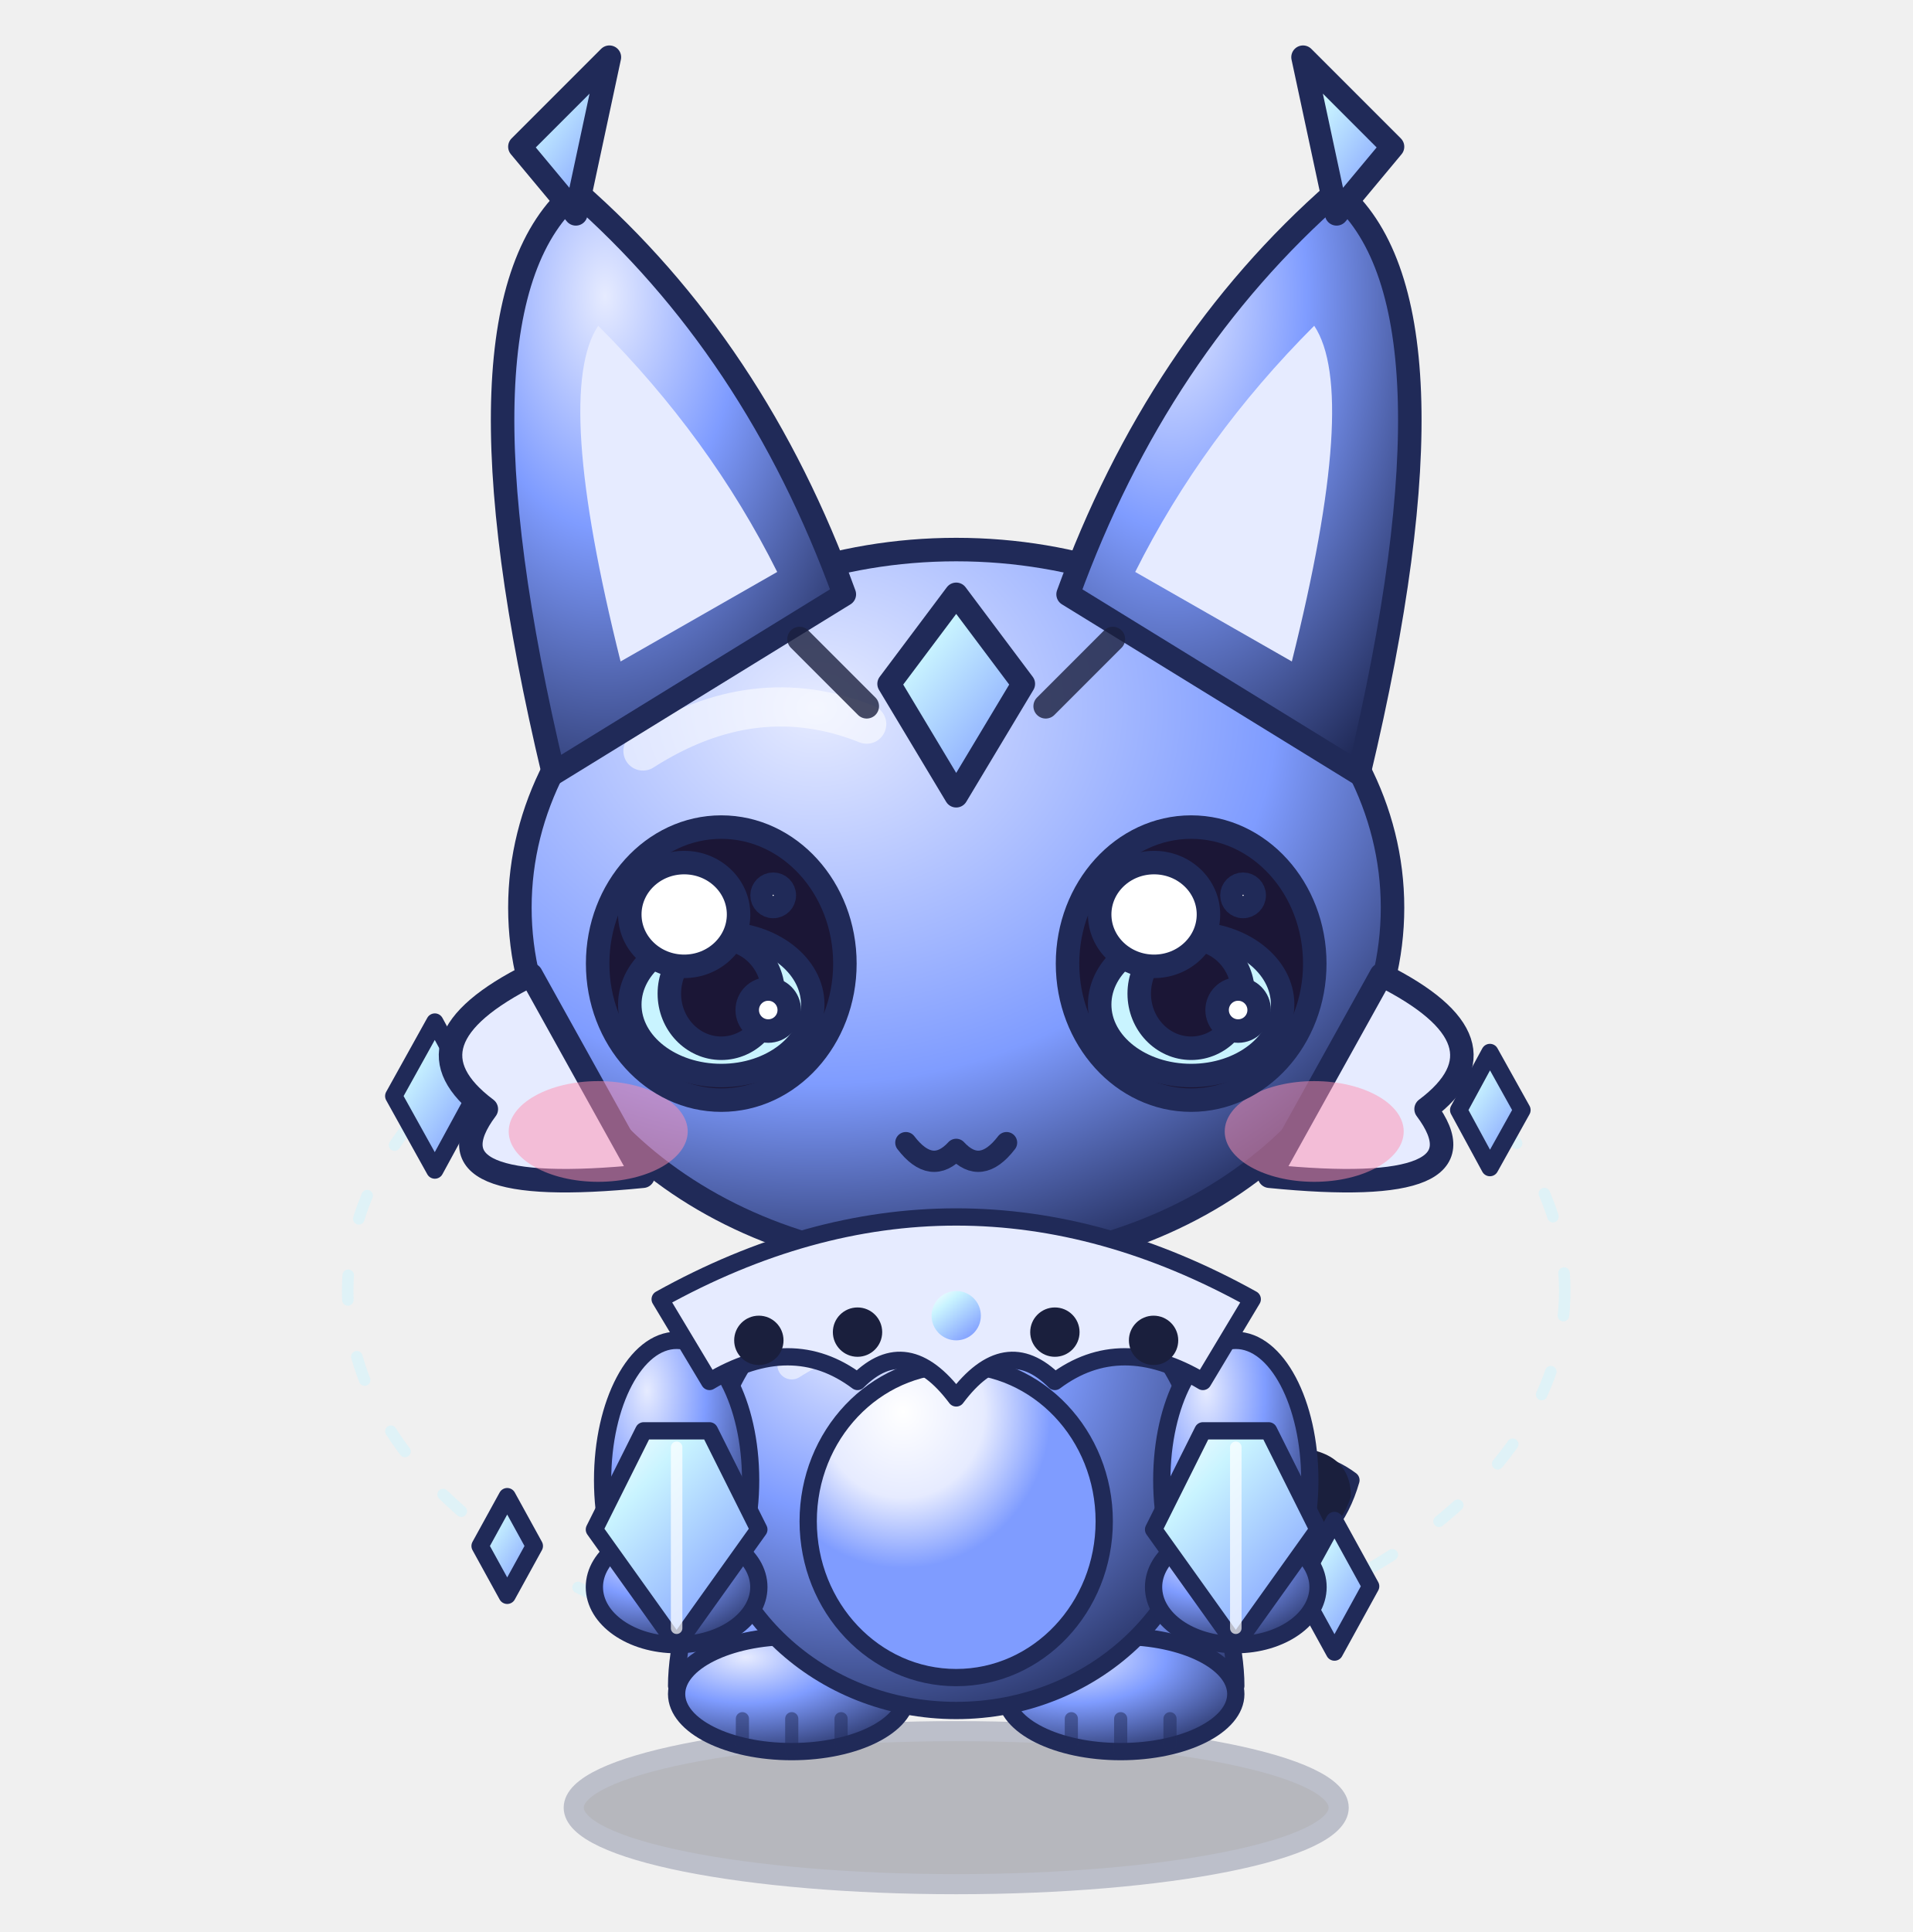
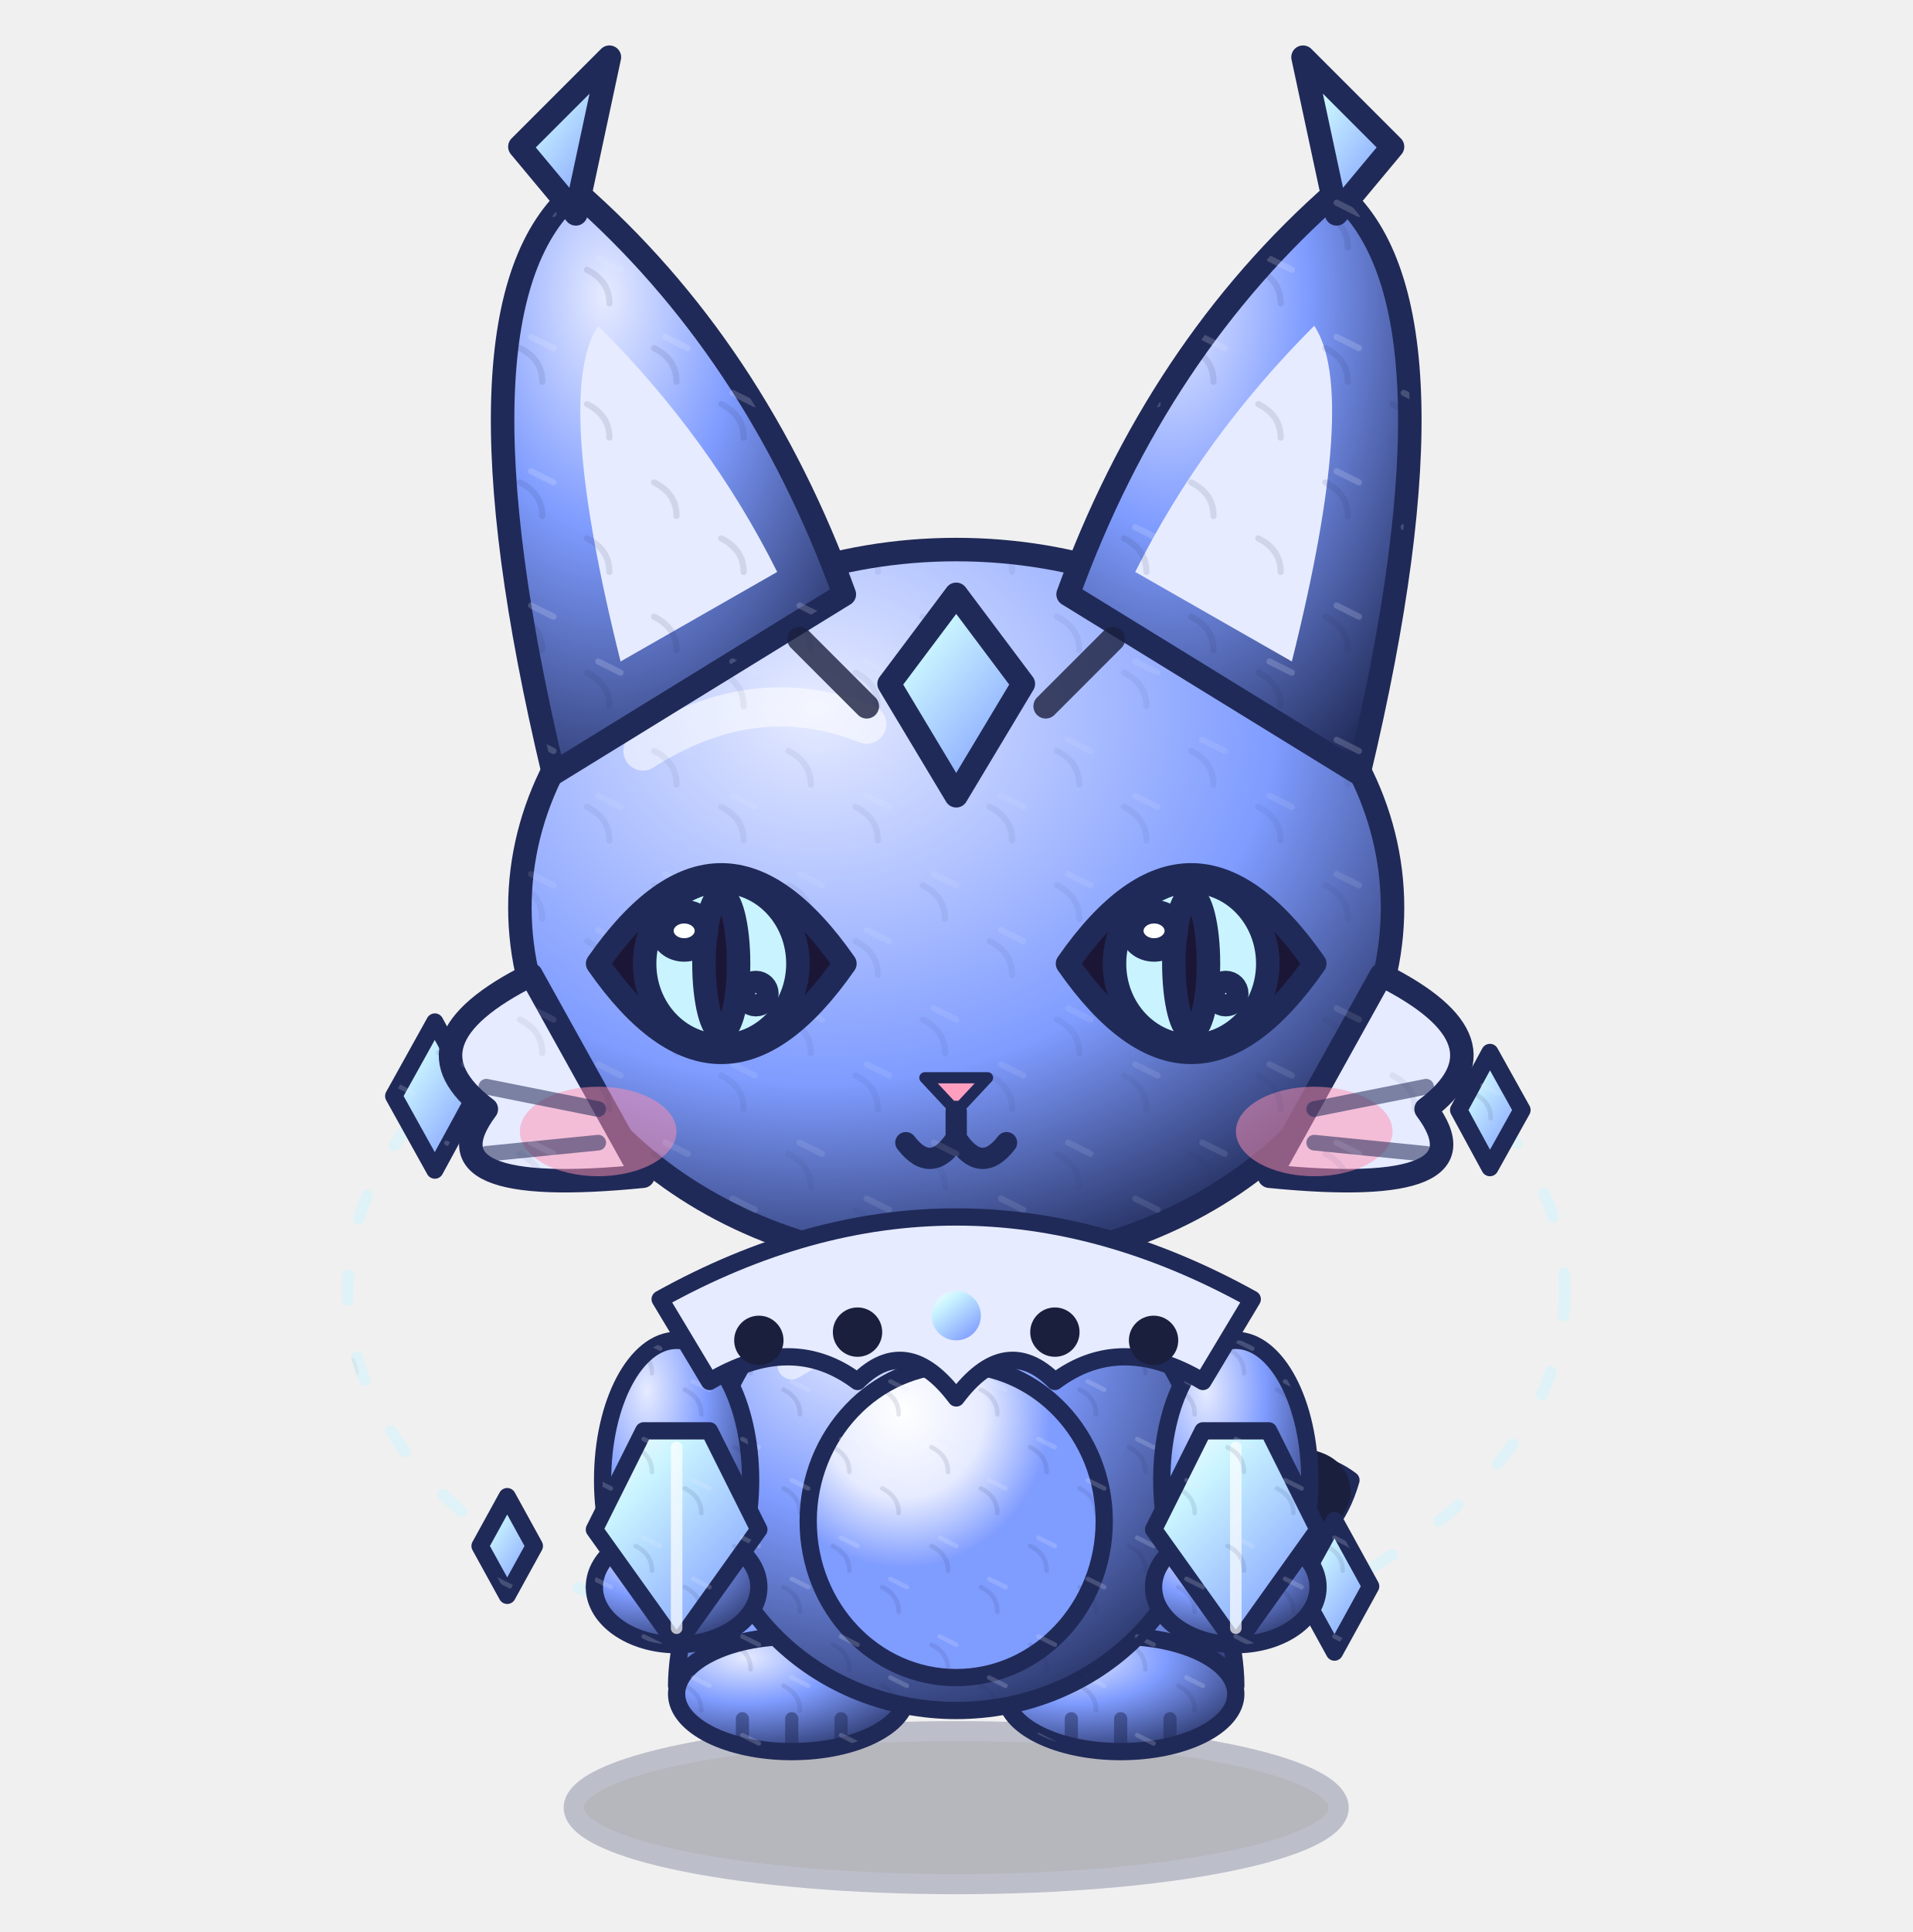
<svg xmlns="http://www.w3.org/2000/svg" viewBox="0 -12 200 202">
  <defs>
    <radialGradient id="auralynx-down-body" cx="30%" cy="18%" r="95%">
      <stop stop-color="#e6ebff" />
      <stop offset=".42" stop-color="#7f9cff" />
      <stop offset="1" stop-color="#202a58" />
    </radialGradient>
    <radialGradient id="auralynx-down-face" cx="34%" cy="22%" r="85%">
      <stop stop-color="#e6ebff" />
      <stop offset=".62" stop-color="#7f9cff" />
      <stop offset="1" stop-color="#202a58" />
    </radialGradient>
    <radialGradient id="auralynx-down-pearl" cx="32%" cy="15%">
      <stop stop-color="#ffffff" />
      <stop offset=".55" stop-color="#e6ebff" />
      <stop offset="1" stop-color="#7f9cff" />
    </radialGradient>
    <linearGradient id="auralynx-down-jewel" x2=".8" y2="1">
      <stop stop-color="#ffffff" />
      <stop offset=".3" stop-color="#c9f4ff" />
      <stop offset="1" stop-color="#7f9cff" />
    </linearGradient>
    <radialGradient id="auralynx-down-shine">
      <stop stop-color="#ffffff" />
      <stop offset=".35" stop-color="#c9f4ff" />
      <stop offset="1" stop-color="#c9f4ff" stop-opacity="0" />
    </radialGradient>
  </defs>
+   <defs>
+     <pattern id="auralynx-down-surface" width="12" height="12" patternUnits="userSpaceOnUse">
+       <g fill="none" stroke-width=".55" stroke-linecap="round">
+         <path d="M1 2q2 1 2 3M7 7q2 1 2 3" stroke="#202a58" opacity=".16" />
+         <path d="M2 1l2 1M8 6l2 1" stroke="#e6ebff" opacity=".27" />
+       </g>
+     </pattern>
+     <mask id="auralynx-down-surface-tail" style="mask-type:alpha" maskUnits="userSpaceOnUse" x="-40" y="-60" width="280" height="280">
+       <path d="M124 148Q144 152 148 138Q140 132 124 140Z" fill="url(#auralynx-down-body)" />
+       <path d="M140 134Q148 134 148 140Q146 146 140 146Z" fill="#1a1f3d" stroke="none" />
+     </mask>
+     <mask id="auralynx-down-surface-wings" style="mask-type:alpha" maskUnits="userSpaceOnUse" x="-40" y="-60" width="280" height="280">
+       <ellipse cx="100" cy="115" rx="74" ry="46" fill="none" stroke="#c9f4ff" stroke-width="1.4" stroke-dasharray="3 7" opacity=".45" />
+       <path d="M36.6 82.3L41.5 91.3L36.6 100.3L31.6 91.3Z" fill="url(#auralynx-down-jewel)" />
+       <path d="M164.9 86L168.8 93L164.9 100L161.1 93Z" fill="url(#auralynx-down-jewel)" />
+       <path d="M146 142.9L150.4 150.9L146 158.9L141.6 150.9Z" fill="url(#auralynx-down-jewel)" />
+       <path d="M45.4 140L48.7 146L45.4 152L42.1 146Z" fill="url(#auralynx-down-jewel)" />
+     </mask>
+     <mask id="auralynx-down-surface-legL" style="mask-type:alpha" maskUnits="userSpaceOnUse" x="-40" y="-60" width="280" height="280">
+       <path d="M71 142Q66 156 66 163Q80 172 94 163Q94 156 89 142Z" fill="url(#auralynx-down-body)" />
+       <ellipse cx="80" cy="164" rx="14" ry="7" fill="url(#auralynx-down-body)" />
+       <path d="M74 167V170M80 167V171M86 167V170" stroke="#202a58" stroke-width="1.6" opacity=".5" />
+     </mask>
+     <mask id="auralynx-down-surface-legR" style="mask-type:alpha" maskUnits="userSpaceOnUse" x="-40" y="-60" width="280" height="280">
+       <path d="M111 142Q106 156 106 163Q120 172 134 163Q134 156 129 142Z" fill="url(#auralynx-down-body)" />
+       <ellipse cx="120" cy="164" rx="14" ry="7" fill="url(#auralynx-down-body)" />
+       <path d="M114 167V170M120 167V171M126 167V170" stroke="#202a58" stroke-width="1.6" opacity=".5" />
+     </mask>
+     <mask id="auralynx-down-surface-body" style="mask-type:alpha" maskUnits="userSpaceOnUse" x="-40" y="-60" width="280" height="280">
+       <ellipse cx="100" cy="138" rx="30" ry="28" fill="url(#auralynx-down-body)" />
+       <ellipse cx="100" cy="143" rx="18" ry="19" fill="url(#auralynx-down-pearl)" />
+       <path d="M80 124Q89 118.24 98 121.84" stroke="#ffffff" stroke-width="3.5" stroke-linecap="round" opacity=".55" fill="none" />
+     </mask>
+     <mask id="auralynx-down-surface-armL" style="mask-type:alpha" maskUnits="userSpaceOnUse" x="-40" y="-60" width="280" height="280">
+       <ellipse cx="66" cy="138" rx="9" ry="17" fill="url(#auralynx-down-body)" />
+       <ellipse cx="66" cy="151" rx="10" ry="7" fill="url(#auralynx-down-body)" />
+       <path d="M56 144L62 132L70 132L76 144L66 158Z" fill="url(#auralynx-down-jewel)" />
+       <path d="M66 134V156" fill="none" stroke="#ffffff" stroke-width="1.4" stroke-linecap="round" stroke-linejoin="round" opacity="0.7" />
+     </mask>
+     <mask id="auralynx-down-surface-armR" style="mask-type:alpha" maskUnits="userSpaceOnUse" x="-40" y="-60" width="280" height="280">
+       <ellipse cx="134" cy="138" rx="9" ry="17" fill="url(#auralynx-down-body)" />
+       <ellipse cx="134" cy="151" rx="10" ry="7" fill="url(#auralynx-down-body)" />
+       <path d="M124 144L130 132L138 132L144 144L134 158Z" fill="url(#auralynx-down-jewel)" />
+       <path d="M134 134V156" fill="none" stroke="#ffffff" stroke-width="1.4" stroke-linecap="round" stroke-linejoin="round" opacity="0.7" />
+     </mask>
+     <mask id="auralynx-down-surface-head" style="mask-type:alpha" maskUnits="userSpaceOnUse" x="-40" y="-60" width="280" height="280">
+       <ellipse cx="100" cy="88" rx="39" ry="32" fill="url(#auralynx-down-face)" />
+       <path d="M62 94Q50 100 58 106Q52 114 72 112Z" fill="#e6ebff" />
+       <path d="M138 94Q150 100 142 106Q148 114 128 112Z" fill="#e6ebff" />
+       <path d="M72 74Q82 67.6 92 71.6" stroke="#ffffff" stroke-width="3.5" stroke-linecap="round" opacity=".55" fill="none" />
+       <path d="M97.2 103.2H102.8L100 106.2Z" fill="#ff9fc0" stroke="#202a58" stroke-width="1" />
+       <path d="M100 106.2V108.4M95.5 109Q97.8 112 100 108.6Q102.2 112 104.5 109" stroke="#202a58" stroke-width="1.9" fill="none" stroke-linecap="round" stroke-linejoin="round" />
+       <ellipse cx="68" cy="108" rx="7" ry="4" fill="#ff8fb0" opacity=".5" stroke="none" />
+       <ellipse cx="132" cy="108" rx="7" ry="4" fill="#ff8fb0" opacity=".5" stroke="none" />
+       <path d="M58 104l10 2M58 110l10-1M142 104l-10 2M142 110l-10-1" stroke="#202a58" stroke-width="1.4" opacity=".55" fill="none" stroke-linecap="round" stroke-linejoin="round" />
+     </mask>
+     <mask id="auralynx-down-surface-ears" style="mask-type:alpha" maskUnits="userSpaceOnUse" x="-40" y="-60" width="280" height="280">
+       <path d="M64 76Q54 34 66 24Q82 38 90 60Z" fill="url(#auralynx-down-body)" />
+       <path d="M70 66Q64 42 68 36Q78 46 84 58Z" fill="#e6ebff" stroke="none" />
+       <path d="M66 26L69 12L61 20Z" fill="url(#auralynx-down-jewel)" />
+       <path d="M136 76Q146 34 134 24Q118 38 110 60Z" fill="url(#auralynx-down-body)" />
+       <path d="M130 66Q136 42 132 36Q122 46 116 58Z" fill="#e6ebff" stroke="none" />
+       <path d="M134 26L131 12L139 20Z" fill="url(#auralynx-down-jewel)" />
+     </mask>
+   </defs>
  <g stroke="#202a58" stroke-width="2.1" stroke-linejoin="round" stroke-linecap="round">
    <ellipse class="fighter-shadow" cx="100" cy="177" rx="40" ry="8" fill="#060d24" opacity=".25" />
    <g class="fighter-character">
      <g class="fighter-tail">
        <g transform="matrix(0.86 0 0 0.86 14 24.08)">
          <path d="M124 148Q144 152 148 138Q140 132 124 140Z" fill="url(#auralynx-down-body)" />
          <path d="M140 134Q148 134 148 140Q146 146 140 146Z" fill="#1a1f3d" stroke="none" />
+           <g class="champion-material" mask="url(#auralynx-down-surface-tail)" stroke="none" opacity="0.72">
+             <path fill="url(#auralynx-down-surface)" d="M-40-60H240V220H-40Z" />
+           </g>
        </g>
      </g>
      <g class="fighter-wings">
        <g transform="matrix(0.86 0 0 0.86 14 24.08)">
          <ellipse cx="100" cy="115" rx="74" ry="46" fill="none" stroke="#c9f4ff" stroke-width="1.4" stroke-dasharray="3 7" opacity=".45" />
          <path d="M36.6 82.3L41.5 91.3L36.6 100.3L31.6 91.3Z" fill="url(#auralynx-down-jewel)" />
          <path d="M164.9 86L168.8 93L164.9 100L161.1 93Z" fill="url(#auralynx-down-jewel)" />
          <path d="M146 142.9L150.4 150.9L146 158.9L141.6 150.9Z" fill="url(#auralynx-down-jewel)" />
          <path d="M45.4 140L48.7 146L45.4 152L42.1 146Z" fill="url(#auralynx-down-jewel)" />
+           <g class="champion-material" mask="url(#auralynx-down-surface-wings)" stroke="none" opacity="0.72">
+             <path fill="url(#auralynx-down-surface)" d="M-40-60H240V220H-40Z" />
+           </g>
        </g>
      </g>
      <g class="fighter-legL">
        <g transform="matrix(0.86 0 0 0.86 14 24.08)">
          <path d="M71 142Q66 156 66 163Q80 172 94 163Q94 156 89 142Z" fill="url(#auralynx-down-body)" />
          <ellipse cx="80" cy="164" rx="14" ry="7" fill="url(#auralynx-down-body)" />
          <path d="M74 167V170M80 167V171M86 167V170" stroke="#202a58" stroke-width="1.6" opacity=".5" />
+           <g class="champion-material" mask="url(#auralynx-down-surface-legL)" stroke="none" opacity="0.72">
+             <path fill="url(#auralynx-down-surface)" d="M-40-60H240V220H-40Z" />
+           </g>
        </g>
      </g>
      <g class="fighter-legR">
        <g transform="matrix(0.86 0 0 0.86 14 24.08)">
          <path d="M111 142Q106 156 106 163Q120 172 134 163Q134 156 129 142Z" fill="url(#auralynx-down-body)" />
          <ellipse cx="120" cy="164" rx="14" ry="7" fill="url(#auralynx-down-body)" />
          <path d="M114 167V170M120 167V171M126 167V170" stroke="#202a58" stroke-width="1.6" opacity=".5" />
+           <g class="champion-material" mask="url(#auralynx-down-surface-legR)" stroke="none" opacity="0.72">
+             <path fill="url(#auralynx-down-surface)" d="M-40-60H240V220H-40Z" />
+           </g>
        </g>
      </g>
      <g class="fighter-torso">
        <g transform="matrix(0.86 0 0 0.86 14 24.08)">
          <ellipse cx="100" cy="138" rx="30" ry="28" fill="url(#auralynx-down-body)" />
          <ellipse cx="100" cy="143" rx="18" ry="19" fill="url(#auralynx-down-pearl)" />
          <path d="M80 124Q89 118.24 98 121.84" stroke="#ffffff" stroke-width="3.5" stroke-linecap="round" opacity=".55" fill="none" />
+           <g class="champion-material" mask="url(#auralynx-down-surface-body)" stroke="none" opacity="0.72">
+             <path fill="url(#auralynx-down-surface)" d="M-40-60H240V220H-40Z" />
+           </g>
+           <g class="crag-cracks" display="none" fill="none" stroke-linecap="round" stroke-linejoin="round">
+             <path d="M88 127l6 7-3 6 7 8M113 131l-5 7 4 7" stroke="#ff9a2e" stroke-width="4.5" opacity=".35" />
+             <path d="M88 127l6 7-3 6 7 8M113 131l-5 7 4 7" stroke="#ffcf7a" stroke-width="1.7" />
+           </g>
        </g>
      </g>
      <g class="fighter-armL">
        <g transform="matrix(0.86 0 0 0.86 14 24.08)">
          <ellipse cx="66" cy="138" rx="9" ry="17" fill="url(#auralynx-down-body)" />
          <ellipse cx="66" cy="151" rx="10" ry="7" fill="url(#auralynx-down-body)" />
          <path d="M56 144L62 132L70 132L76 144L66 158Z" fill="url(#auralynx-down-jewel)" />
          <path d="M66 134V156" fill="none" stroke="#ffffff" stroke-width="1.4" stroke-linecap="round" stroke-linejoin="round" opacity="0.7" />
+           <g class="champion-material" mask="url(#auralynx-down-surface-armL)" stroke="none" opacity="0.72">
+             <path fill="url(#auralynx-down-surface)" d="M-40-60H240V220H-40Z" />
+           </g>
        </g>
      </g>
      <g class="fighter-armR">
        <g transform="matrix(0.86 0 0 0.86 14 24.08)">
          <ellipse cx="134" cy="138" rx="9" ry="17" fill="url(#auralynx-down-body)" />
          <ellipse cx="134" cy="151" rx="10" ry="7" fill="url(#auralynx-down-body)" />
          <path d="M124 144L130 132L138 132L144 144L134 158Z" fill="url(#auralynx-down-jewel)" />
          <path d="M134 134V156" fill="none" stroke="#ffffff" stroke-width="1.4" stroke-linecap="round" stroke-linejoin="round" opacity="0.7" />
+           <g class="champion-material" mask="url(#auralynx-down-surface-armR)" stroke="none" opacity="0.72">
+             <path fill="url(#auralynx-down-surface)" d="M-40-60H240V220H-40Z" />
+           </g>
        </g>
      </g>
      <g class="fighter-face">
        <g class="fighter-head">
          <g transform="matrix(1.17 0 0 1.17 -17 -20.06)">
            <ellipse cx="100" cy="88" rx="39" ry="32" fill="url(#auralynx-down-face)" />
            <path d="M62 94Q50 100 58 106Q52 114 72 112Z" fill="#e6ebff" />
            <path d="M138 94Q150 100 142 106Q148 114 128 112Z" fill="#e6ebff" />
            <path d="M72 74Q82 67.6 92 71.6" stroke="#ffffff" stroke-width="3.5" stroke-linecap="round" opacity=".55" fill="none" />
-             <path d="M95.5 109Q97.8 112 100 109.6Q102.2 112 104.5 109" stroke="#202a58" stroke-width="1.9" fill="none" stroke-linecap="round" />
-             <ellipse cx="68" cy="108" rx="8" ry="4.5" fill="#ff8fb0" opacity=".5" stroke="none" />
-             <ellipse cx="132" cy="108" rx="8" ry="4.5" fill="#ff8fb0" opacity=".5" stroke="none" />
+             <path d="M97.2 103.2H102.8L100 106.2Z" fill="#ff9fc0" stroke="#202a58" stroke-width="1" />
+             <path d="M100 106.2V108.4M95.5 109Q97.8 112 100 108.6Q102.2 112 104.5 109" stroke="#202a58" stroke-width="1.9" fill="none" stroke-linecap="round" stroke-linejoin="round" />
+             <ellipse cx="68" cy="108" rx="7" ry="4" fill="#ff8fb0" opacity=".5" stroke="none" />
+             <ellipse cx="132" cy="108" rx="7" ry="4" fill="#ff8fb0" opacity=".5" stroke="none" />
+             <path d="M58 104l10 2M58 110l10-1M142 104l-10 2M142 110l-10-1" stroke="#202a58" stroke-width="1.4" opacity=".55" fill="none" stroke-linecap="round" stroke-linejoin="round" />
+             <g class="champion-material" mask="url(#auralynx-down-surface-head)" stroke="none" opacity="0.42">
+               <path fill="url(#auralynx-down-surface)" d="M-40-60H240V220H-40Z" />
+             </g>
+             <g class="crag-cracks" display="none" fill="none" stroke-linecap="round" stroke-linejoin="round">
+               <path d="M84 64l5 6-2 5 6 4M117 63l-4 6 3 5" stroke="#ff9a2e" stroke-width="4.5" opacity=".35" />
+               <path d="M84 64l5 6-2 5 6 4M117 63l-4 6 3 5" stroke="#ffcf7a" stroke-width="1.7" />
+             </g>
          </g>
        </g>
        <g class="fighter-ears">
          <g transform="matrix(1.17 0 0 1.17 -17 -20.06)">
            <path d="M64 76Q54 34 66 24Q82 38 90 60Z" fill="url(#auralynx-down-body)" />
            <path d="M70 66Q64 42 68 36Q78 46 84 58Z" fill="#e6ebff" stroke="none" />
            <path d="M66 26L69 12L61 20Z" fill="url(#auralynx-down-jewel)" />
            <path d="M136 76Q146 34 134 24Q118 38 110 60Z" fill="url(#auralynx-down-body)" />
            <path d="M130 66Q136 42 132 36Q122 46 116 58Z" fill="#e6ebff" stroke="none" />
            <path d="M134 26L131 12L139 20Z" fill="url(#auralynx-down-jewel)" />
+             <g class="champion-material" mask="url(#auralynx-down-surface-ears)" stroke="none" opacity="0.72">
+               <path fill="url(#auralynx-down-surface)" d="M-40-60H240V220H-40Z" />
+             </g>
          </g>
        </g>
        <g class="fighter-eyes">
          <g transform="matrix(1.17 0 0 1.17 -17 -20.06)">
-             <ellipse cx="79" cy="93" rx="11.05" ry="12.2" fill="#1b1636" />
-             <ellipse cx="79" cy="96.66" rx="8.177" ry="6.344" fill="#c9f4ff" />
-             <ellipse cx="79" cy="95.684" rx="4.641" ry="4.88" fill="#1b1636" />
-             <ellipse cx="75.685" cy="88.608" rx="4.862" ry="4.636" fill="#ffffff" />
-             <circle cx="83.199" cy="97.148" r="1.879" fill="#fff" />
-             <circle cx="83.641" cy="86.9" r="0.995" fill="#fff" />
-             <ellipse cx="121" cy="93" rx="11.05" ry="12.2" fill="#1b1636" />
-             <ellipse cx="121" cy="96.66" rx="8.177" ry="6.344" fill="#c9f4ff" />
-             <ellipse cx="121" cy="95.684" rx="4.641" ry="4.88" fill="#1b1636" />
-             <ellipse cx="117.685" cy="88.608" rx="4.862" ry="4.636" fill="#ffffff" />
-             <circle cx="125.199" cy="97.148" r="1.879" fill="#fff" />
-             <circle cx="125.641" cy="86.9" r="0.995" fill="#fff" />
+             <path d="M67.95 93Q79 77.14 90.05 93Q79 108.86 67.95 93Z" fill="#1b1636" />
+             <ellipse cx="79" cy="93" rx="6.851" ry="7.32" fill="#c9f4ff" />
+             <ellipse cx="79" cy="93" rx="1.547" ry="6.1" fill="#1b1636" />
+             <ellipse cx="75.685" cy="90.072" rx="1.989" ry="1.708" fill="#ffffff" />
+             <circle cx="82.09" cy="95.68" r="0.99" fill="#fff" />
+             <path d="M109.95 93Q121 77.14 132.05 93Q121 108.86 109.95 93Z" fill="#1b1636" />
+             <ellipse cx="121" cy="93" rx="6.851" ry="7.32" fill="#c9f4ff" />
+             <ellipse cx="121" cy="93" rx="1.547" ry="6.1" fill="#1b1636" />
+             <ellipse cx="117.685" cy="90.072" rx="1.989" ry="1.708" fill="#ffffff" />
+             <circle cx="124.09" cy="95.68" r="0.99" fill="#fff" />
          </g>
        </g>
        <g class="fighter-flame">
          <g transform="matrix(1.17 0 0 1.17 -17 -20.06)">
            <path d="M100 60L106 68L100 78L94 68Z" fill="url(#auralynx-down-jewel)" />
            <path d="M86 64L92 70M114 64L108 70" fill="none" stroke="#1a1f3d" stroke-width="2.2" stroke-linecap="round" stroke-linejoin="round" opacity="0.8" />
          </g>
        </g>
      </g>
      <g class="fighter-scarf">
        <g transform="matrix(0.86 0 0 0.86 14 24.08)">
          <path d="M64 116Q100 96 136 116L130 126Q120 120 112 126Q106 120 100 128Q94 120 88 126Q80 120 70 126Z" fill="#e6ebff" />
          <circle cx="76" cy="121" r="3" fill="#1a1f3d" stroke="none" />
          <circle cx="88" cy="120" r="3" fill="#1a1f3d" stroke="none" />
          <circle cx="100" cy="118" r="3" fill="url(#auralynx-down-jewel)" stroke="none" />
          <circle cx="112" cy="120" r="3" fill="#1a1f3d" stroke="none" />
          <circle cx="124" cy="121" r="3" fill="#1a1f3d" stroke="none" />
        </g>
      </g>
    </g>
  </g>
</svg>
